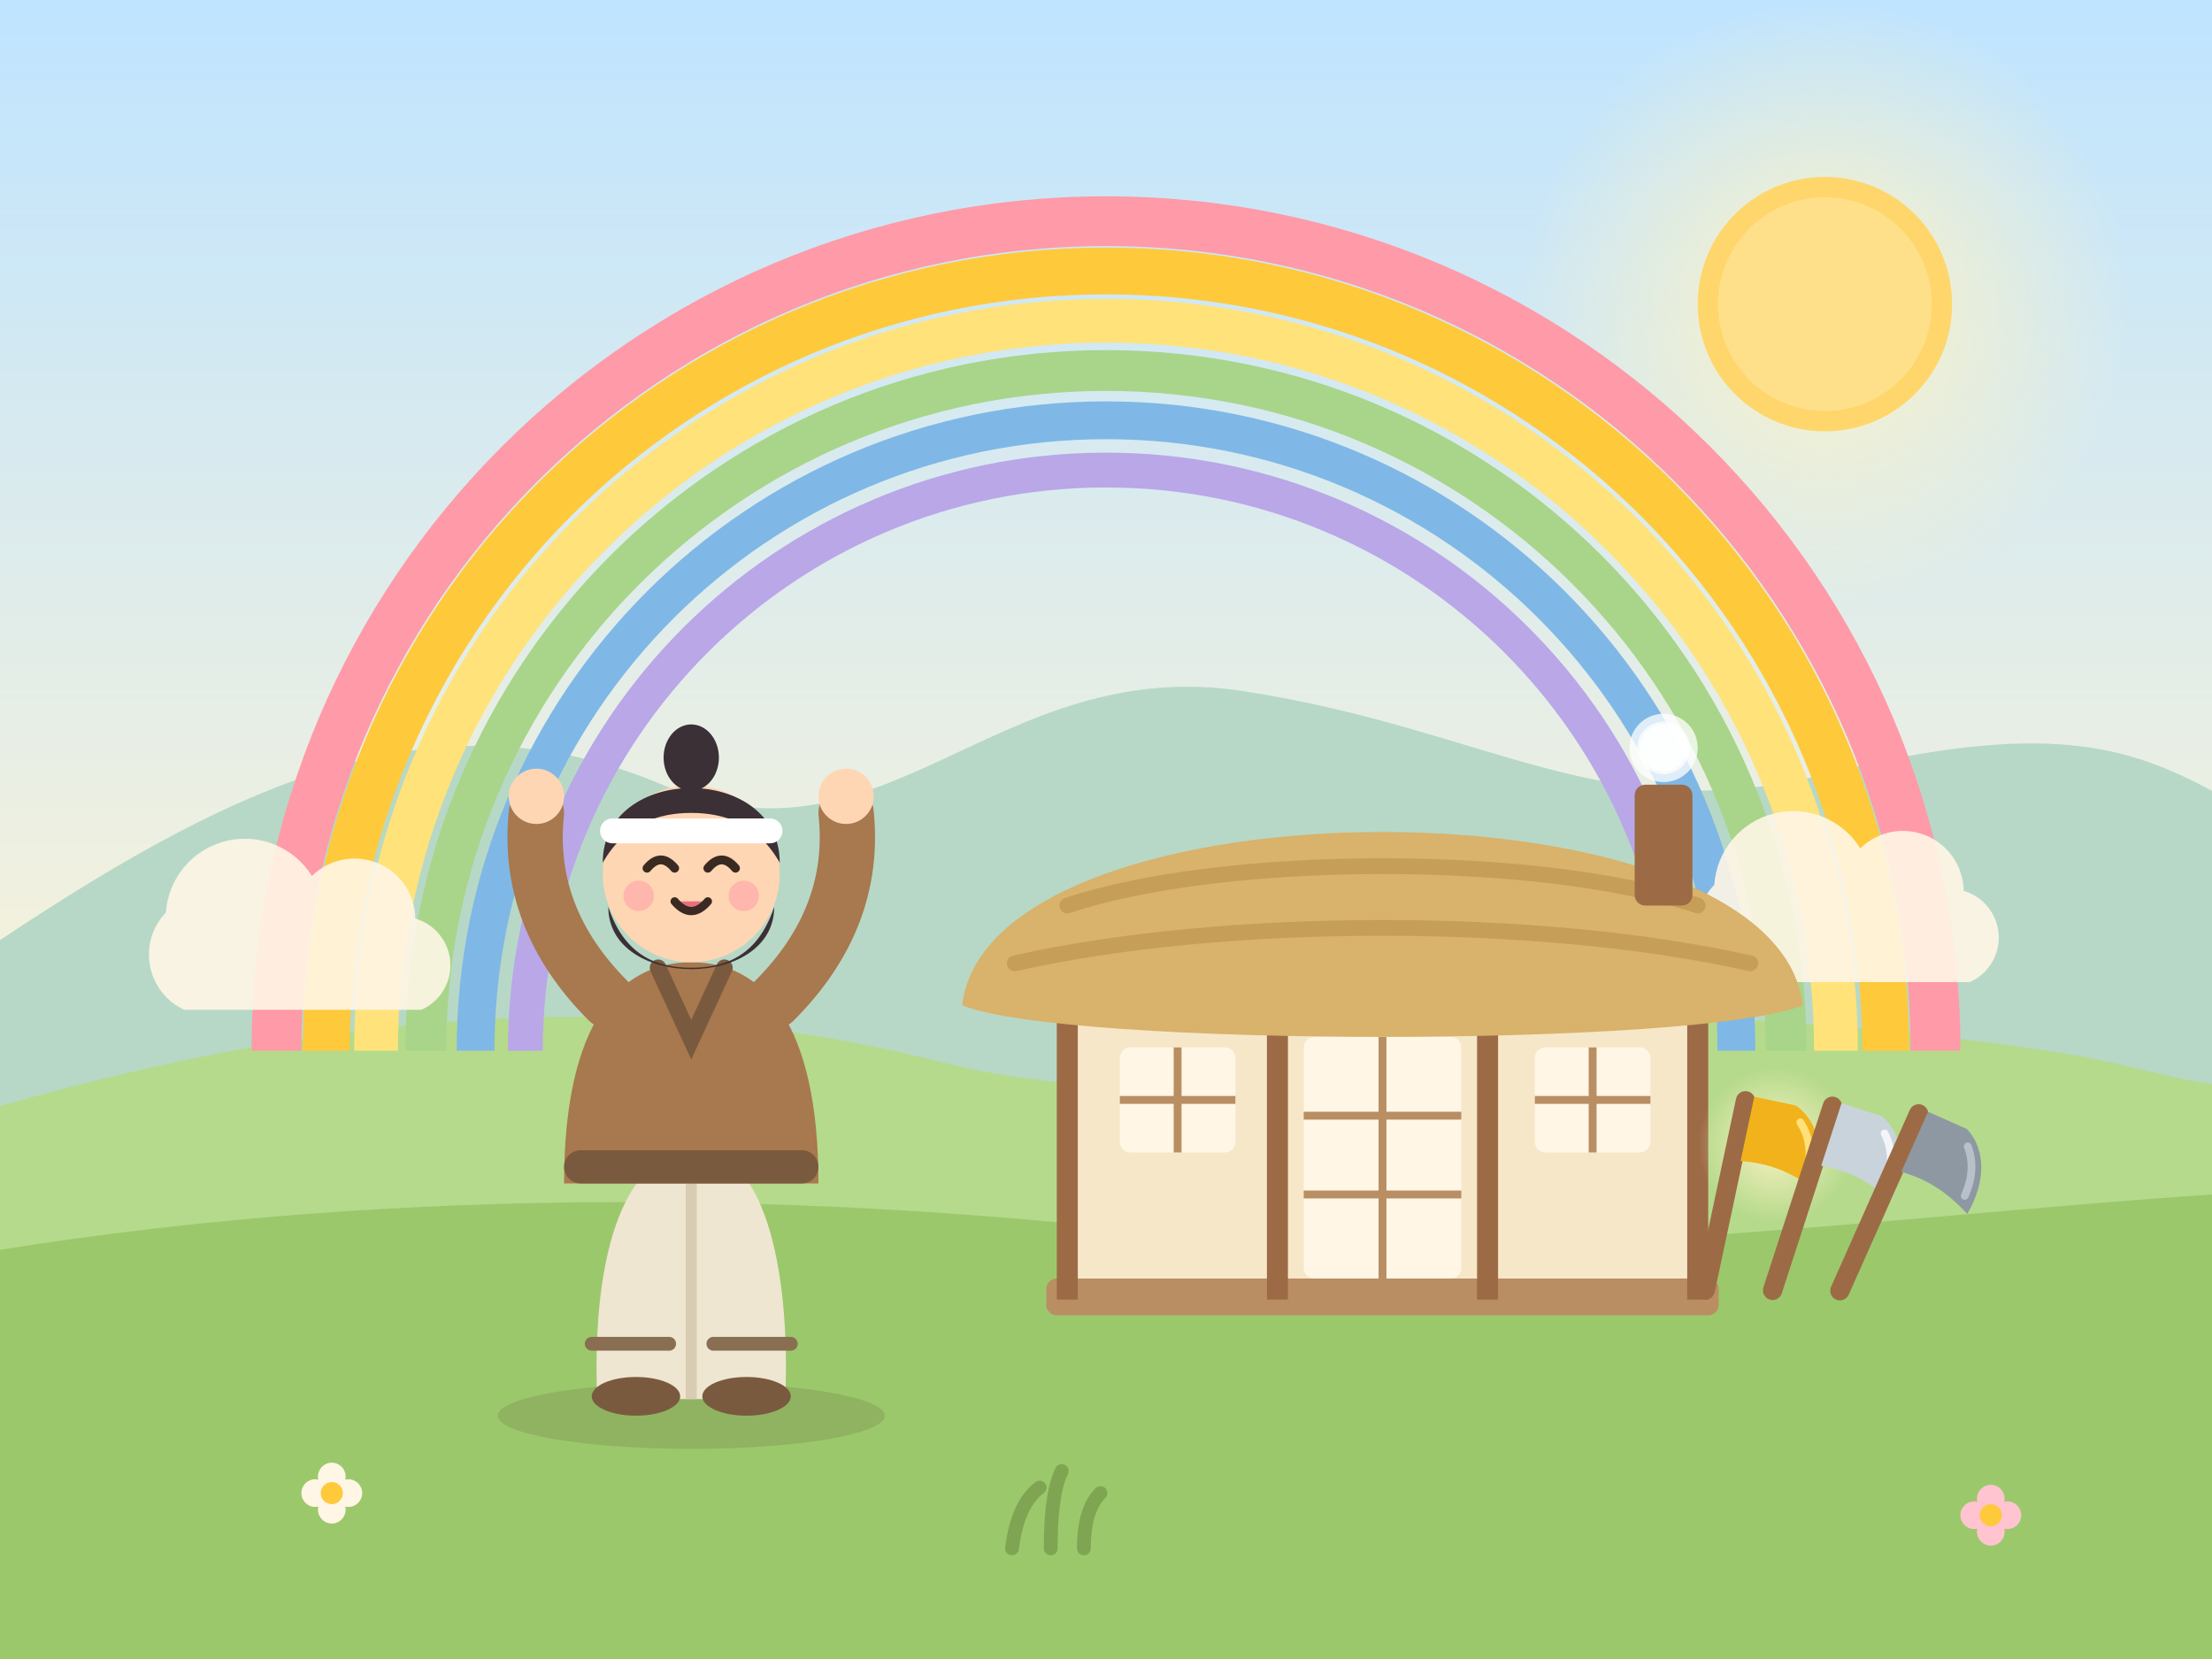
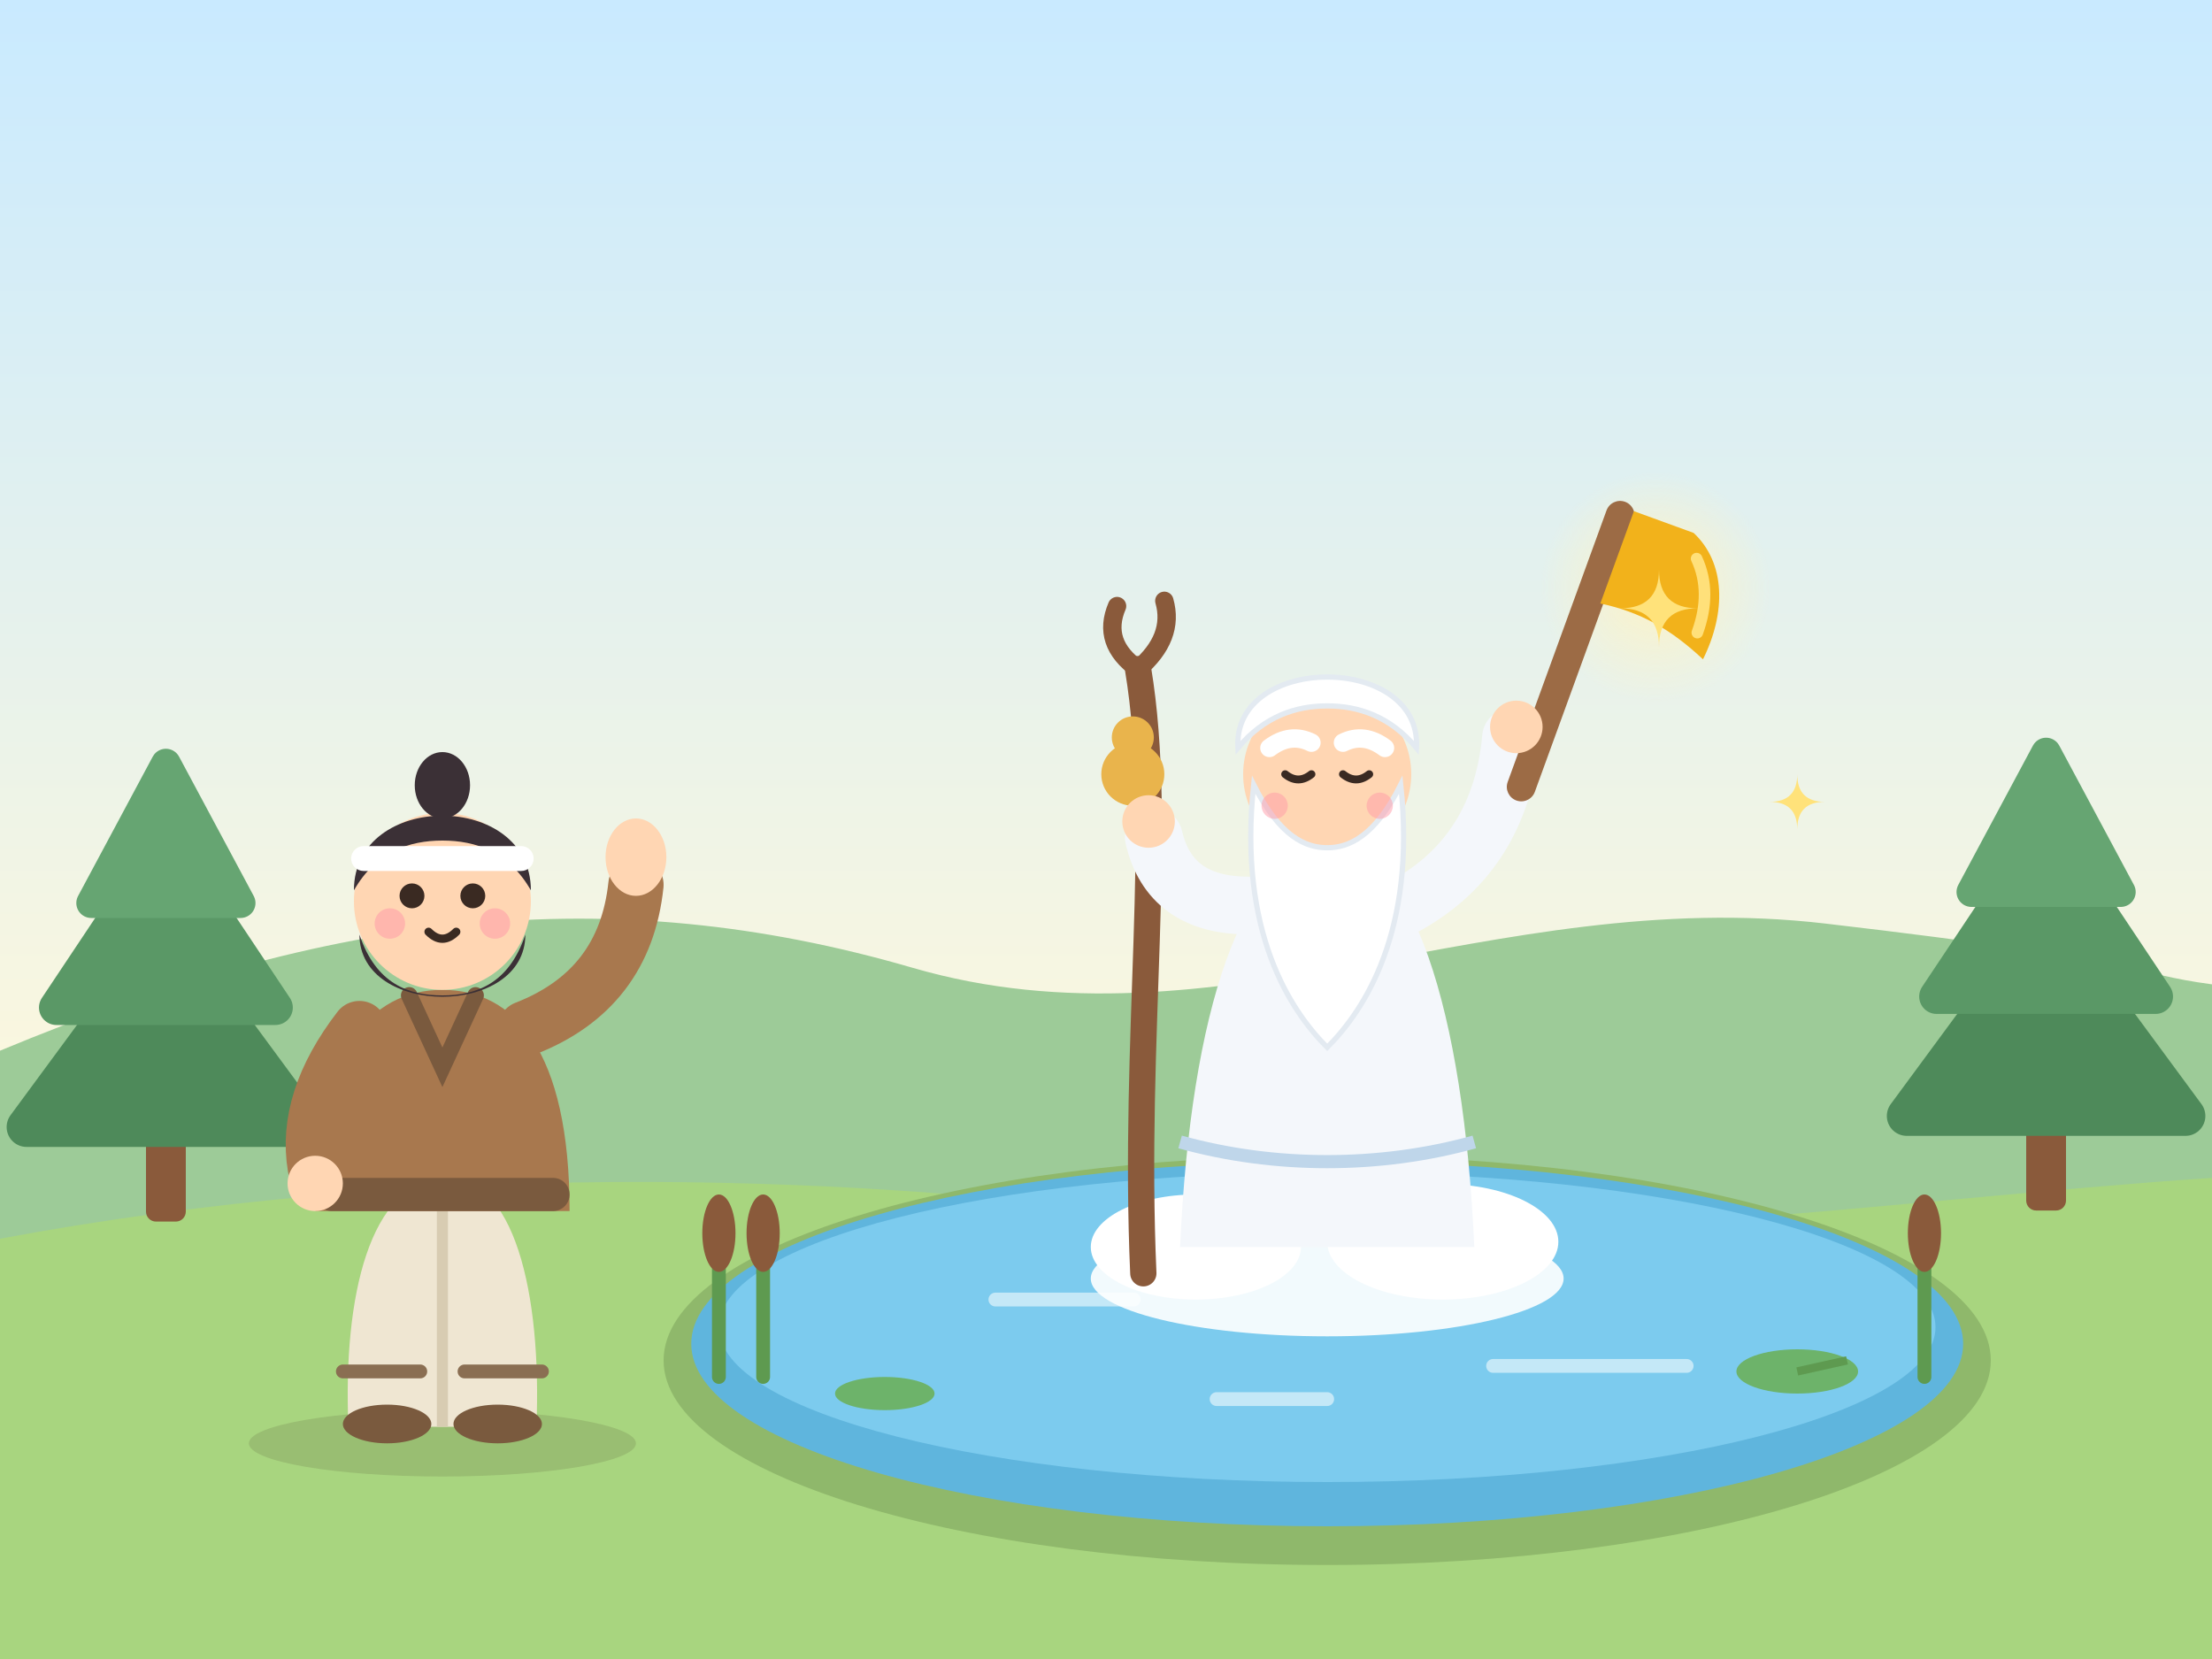
<svg xmlns="http://www.w3.org/2000/svg" viewBox="0 0 800 600">
  <style>
.a{transform-box:fill-box}
.bob{animation:bob 2.6s ease-in-out infinite alternate;transform-box:fill-box}
.bob2{animation:bob 3.2s ease-in-out infinite alternate;animation-delay:-1.1s;transform-box:fill-box}
.breathe{animation:breathe 2.8s ease-in-out infinite alternate;transform-box:fill-box;transform-origin:50% 100%}
.sway{animation:sway 4.5s ease-in-out infinite alternate;transform-box:fill-box;transform-origin:50% 100%}
.drift{animation:drift 11s ease-in-out infinite alternate}
.drift2{animation:drift 14s ease-in-out infinite alternate-reverse}
.wag{animation:wag 1.7s ease-in-out infinite alternate;transform-box:fill-box;transform-origin:0% 100%}
.paw{animation:paw 1.3s ease-in-out infinite alternate;transform-box:fill-box;transform-origin:100% 100%}
.twinkle{animation:twinkle 1.9s ease-in-out infinite alternate;transform-box:fill-box;transform-origin:50% 50%}
.glow{animation:glow 3.2s ease-in-out infinite alternate;transform-box:fill-box;transform-origin:50% 50%}
.float{animation:float 3.4s ease-in-out infinite alternate;transform-box:fill-box}
.rise{animation:rise 3.6s ease-out infinite;transform-box:fill-box}
.smoke{animation:smoke 4.5s ease-out infinite;transform-box:fill-box;transform-origin:50% 100%}
.hop{animation:hop .55s cubic-bezier(.3,0,.5,1) infinite alternate;transform-box:fill-box}
.chop{animation:chop .9s ease-in-out infinite alternate;transform-box:fill-box;transform-origin:85% 90%}
.knock{animation:knock .5s ease-in-out infinite alternate;transform-box:fill-box;transform-origin:100% 100%}
.ear{animation:ear 2.2s ease-in-out infinite alternate;transform-box:fill-box;transform-origin:50% 100%}
.ripple{animation:ripple 2.6s ease-out infinite;transform-box:fill-box;transform-origin:50% 50%}
.dangle{animation:dangle 3s ease-in-out infinite alternate;transform-box:fill-box;transform-origin:50% 0%}
.flutter{animation:flutter 1.6s ease-in-out infinite alternate;transform-box:fill-box}
@keyframes bob{to{transform:translateY(-5px)}}
@keyframes breathe{to{transform:scale(1.015,1.03)}}
@keyframes sway{from{transform:rotate(-1.6deg)}to{transform:rotate(1.6deg)}}
@keyframes drift{from{transform:translateX(-18px)}to{transform:translateX(18px)}}
@keyframes wag{from{transform:rotate(-6deg)}to{transform:rotate(8deg)}}
@keyframes paw{from{transform:rotate(-5deg)}to{transform:rotate(7deg)}}
@keyframes twinkle{from{opacity:.35;transform:scale(.8)}to{opacity:1;transform:scale(1.1)}}
@keyframes glow{from{transform:scale(1)}to{transform:scale(1.05)}}
@keyframes float{from{transform:translateY(4px)}to{transform:translateY(-8px)}}
@keyframes rise{0%{transform:translateY(0);opacity:0}20%{opacity:1}100%{transform:translateY(-40px);opacity:0}}
@keyframes smoke{0%{transform:translateY(0) scale(.6);opacity:0}30%{opacity:.8}100%{transform:translateY(-50px) scale(1.4);opacity:0}}
@keyframes hop{to{transform:translateY(-14px)}}
@keyframes chop{from{transform:rotate(12deg)}to{transform:rotate(-22deg)}}
@keyframes knock{from{transform:rotate(-8deg)}to{transform:rotate(10deg)}}
@keyframes ear{from{transform:rotate(-4deg)}to{transform:rotate(5deg)}}
@keyframes ripple{0%{transform:scale(.4);opacity:.9}100%{transform:scale(1.5);opacity:0}}
@keyframes dangle{from{transform:rotate(-2.5deg)}to{transform:rotate(2.5deg)}}
@keyframes flutter{from{transform:translate(0,0) rotate(-8deg)}to{transform:translate(14px,-12px) rotate(8deg)}}
@media (prefers-reduced-motion:reduce){*{animation:none!important}}
+ 
+ .shiver{animation:shiver .18s linear infinite alternate;transform-box:fill-box}
+ .spin{animation:spin 6s linear infinite;transform-box:fill-box;transform-origin:50% 50%}
+ .fall{animation:fall 3.2s ease-in infinite;transform-box:fill-box}
+ .blow{animation:blow 1.4s ease-out infinite;transform-box:fill-box}
+ .snow{animation:snow 6s linear infinite;transform-box:fill-box}
+ .puff{animation:puff 1.4s ease-in-out infinite alternate;transform-box:fill-box;transform-origin:50% 50%}
+ @keyframes shiver{from{transform:translateX(-1.5px)}to{transform:translateX(1.5px)}}
+ @keyframes spin{to{transform:rotate(360deg)}}
+ @keyframes fall{0%{transform:translateY(-10px) rotate(0)}100%{transform:translateY(30px) rotate(25deg)}}
+ @keyframes blow{0%{transform:translateX(-10px);opacity:0}30%{opacity:1}100%{transform:translateX(40px);opacity:0}}
+ @keyframes snow{0%{transform:translateY(-30px)}100%{transform:translateY(60px)}}
+ @keyframes puff{from{transform:scale(1)}to{transform:scale(1.06)}}
</style>
  <defs>
    <linearGradient id="sky" x1="0" y1="0" x2="0" y2="1">
-       <stop offset="0" stop-color="#BFE4FF" />
-       <stop offset="0.7" stop-color="#FFF4D6" />
+       <stop offset="0" stop-color="#C9EAFF" />
+       <stop offset="0.7" stop-color="#FFF8DC" />
    </linearGradient>
    <radialGradient id="glow" cx=".5" cy=".5" r=".5">
      <stop offset="0" stop-color="#FFF3C4" stop-opacity=".95" />
      <stop offset="1" stop-color="#FFF3C4" stop-opacity="0" />
    </radialGradient>
    <radialGradient id="moonglow" cx=".5" cy=".5" r=".5">
      <stop offset="0" stop-color="#FFF6D0" stop-opacity=".55" />
      <stop offset="1" stop-color="#FFF6D0" stop-opacity="0" />
    </radialGradient>
    <radialGradient id="ropeglow" cx=".5" cy=".5" r=".5">
      <stop offset="0" stop-color="#FFE9A0" stop-opacity=".7" />
      <stop offset="1" stop-color="#FFE9A0" stop-opacity="0" />
    </radialGradient>
  </defs>
  <rect width="800" height="600" fill="url(#sky)" />
-   <g transform="translate(660 110) scale(1 1)">
-     <circle r="110.4" fill="url(#glow)" />
-     <g class="glow">
-       <circle r="46" fill="#FFD66B" />
-       <circle r="38.64" fill="#FFE08A" />
+   <path d="M0 380C120 330 220 318 330 350S540 320 660 334 770 352 800 356V600H0Z" fill="#9DCB98" />
+   <path d="M0 448C150 420 300 424 420 440S680 434 800 426V600H0Z" fill="#A8D57F" />
+   <g transform="translate(60 440) scale(0.9 0.9)">
+     <g class="sway">
+       <rect x="-8" y="-42" width="16" height="44" rx="4" fill="#8A5A3B" />
+       <path d="M-56-36L0-112L56-36Z" fill="#4E8A5A" stroke="#4E8A5A" stroke-width="16" stroke-linejoin="round" />
+       <path d="M-44-84L0-150L44-84Z" fill="#5A9866" stroke="#5A9866" stroke-width="14" stroke-linejoin="round" />
+       <path d="M-30-126L0-182L30-126Z" fill="#66A572" stroke="#66A572" stroke-width="12" stroke-linejoin="round" />
    </g>
  </g>
-   <path d="M0 340C90 280 160 250 240 284S360 236 450 250 580 300 660 280 770 270 800 286V600H0Z" fill="#B7D8C6" />
-   <path d="M0 400C120 366 230 356 340 384S530 360 650 370 770 388 800 392V600H0Z" fill="#B5DA8C" />
-   <path d="M0 452C150 428 300 432 420 446S680 440 800 432V600H0Z" fill="#9CC86C" />
-   <g transform="translate(400 380) scale(1 1)">
-     <g class="glow">
-       <path d="M-300 0A300 300 0 0 1 300 0" stroke="#FF9AA8" stroke-width="18" fill="none" transform="scale(1.0)" />
-       <path d="M-300 0A300 300 0 0 1 300 0" stroke="#FFC93C" stroke-width="18" fill="none" transform="scale(0.94)" />
-       <path d="M-300 0A300 300 0 0 1 300 0" stroke="#FFE27A" stroke-width="18" fill="none" transform="scale(0.88)" />
-       <path d="M-300 0A300 300 0 0 1 300 0" stroke="#A8D58A" stroke-width="18" fill="none" transform="scale(0.82)" />
-       <path d="M-300 0A300 300 0 0 1 300 0" stroke="#7FB8E6" stroke-width="18" fill="none" transform="scale(0.76)" />
-       <path d="M-300 0A300 300 0 0 1 300 0" stroke="#B9A7E8" stroke-width="18" fill="none" transform="scale(0.7)" />
+   <g transform="translate(740 436) scale(0.9 0.9)">
+     <g class="sway" style="animation-delay:-2s">
+       <rect x="-8" y="-42" width="16" height="44" rx="4" fill="#8A5A3B" />
+       <path d="M-56-36L0-112L56-36Z" fill="#4E8A5A" stroke="#4E8A5A" stroke-width="16" stroke-linejoin="round" />
+       <path d="M-44-84L0-150L44-84Z" fill="#5A9866" stroke="#5A9866" stroke-width="14" stroke-linejoin="round" />
+       <path d="M-30-126L0-182L30-126Z" fill="#66A572" stroke="#66A572" stroke-width="12" stroke-linejoin="round" />
    </g>
  </g>
-   <g class="drift">
-     <g transform="translate(60 330) scale(1.1 1.1)">
-       <path d="M0 0a26 26 0 0 1 48-12a20 20 0 0 1 34 14a16 16 0 0 1 2 30H6a20 20 0 0 1-6-32z" fill="#FFF6E6" opacity=".9" />
+   <ellipse cx="480" cy="492" rx="240" ry="74" fill="#8FB86B" />
+   <ellipse cx="480" cy="486" rx="230" ry="66" fill="#5FB5DD" />
+   <ellipse cx="480" cy="480" rx="220" ry="56" fill="#7CCBEE" />
+   <path d="M360 470h50M540 494h70M440 506h40" stroke="#FFFFFF" stroke-width="5" stroke-linecap="round" opacity=".55" />
+   <g transform="translate(650 496) scale(1 1)">
+     <ellipse rx="22" ry="8" fill="#6DB36A" />
+     <path d="M0 0L18-4" stroke="#5E9A50" stroke-width="3" />
+   </g>
+   <g transform="translate(320 504) scale(1 1)">
+     <ellipse rx="18" ry="6" fill="#6DB36A" />
+   </g>
+   <g transform="translate(260 498) scale(1 1)">
+     <path d="M0 0V-46" stroke="#5E9A50" stroke-width="5" stroke-linecap="round" />
+     <ellipse cy="-52" rx="6" ry="14" fill="#8A5A3B" />
+   </g>
+   <g transform="translate(276 498) scale(1 1)">
+     <path d="M0 0V-46" stroke="#5E9A50" stroke-width="5" stroke-linecap="round" />
+     <ellipse cy="-52" rx="6" ry="14" fill="#8A5A3B" />
+   </g>
+   <g transform="translate(696 498) scale(1 1)">
+     <path d="M0 0V-46" stroke="#5E9A50" stroke-width="5" stroke-linecap="round" />
+     <ellipse cy="-52" rx="6" ry="14" fill="#8A5A3B" />
+   </g>
+   <g transform="translate(480 470) scale(0.95 0.95)">
+     <ellipse cx="0" cy="-8" rx="90" ry="22" fill="#FFFFFF" opacity=".9" />
+     <ellipse cx="-50" cy="-20" rx="40" ry="20" fill="#FFFFFF" />
+     <ellipse cx="44" cy="-22" rx="44" ry="22" fill="#FFFFFF" />
+     <g class="bob">
+       <path d="M-70 -10C-74-100-62-180-72-240" stroke="#8A5A3B" stroke-width="10" fill="none" stroke-linecap="round" />
+       <path d="M-72-240q-14-10-8-24M-72-240q14-12 10-26" stroke="#8A5A3B" stroke-width="7" fill="none" stroke-linecap="round" />
+       <circle cx="-74" cy="-200" r="12" fill="#E9B44C" />
+       <circle cx="-74" cy="-214" r="8" fill="#E9B44C" />
+       <path d="M-56-20C-52-110-32-170 0-172S52-110 56-20Z" fill="#F4F7FB" />
+       <path d="M-14-168L0-120L14-168" stroke="#BFD6EA" stroke-width="6" fill="none" stroke-linecap="round" />
+       <path d="M-56-60C-20-50 20-50 56-60" stroke="#BFD6EA" stroke-width="5" fill="none" />
+       <path d="M-30-150Q-60-150-66-176" stroke="#F4F7FB" stroke-width="22" fill="none" stroke-linecap="round" />
+       <circle cx="-68" cy="-182" r="10" fill="#FFD6B3" />
+       <path d="M30-150Q66-170 70-214" stroke="#F4F7FB" stroke-width="22" fill="none" stroke-linecap="round" />
+       <g transform="translate(72 -190) rotate(20) scale(1.1 1.1)">
+         <g class="float">
+           <circle cx="20" cy="-86" r="40" fill="url(#glow)" />
+           <rect x="-5" y="-110" width="10" height="110" rx="5" fill="#9C6B45" />
+           <path d="M4-108h22c14 6 20 22 18 40c-14-6-26-8-40-6z" fill="#F2B21B" />
+           <path d="M30-100c6 6 9 14 9 24" stroke="#FFE07A" stroke-width="4" fill="none" stroke-linecap="round" />
+         </g>
+       </g>
+       <circle cx="72" cy="-218" r="10" fill="#FFD6B3" />
+       <circle cy="-200" r="32" fill="#FFD6B3" />
+       <path d="M-28-196C-34-140-14-110 0-96C14-110 34-140 28-196C18-176 8-172 0-172S-18-176-28-196Z" fill="#FFFFFF" stroke="#E3EAF1" stroke-width="2" />
+       <path d="M-34-210C-36-246 36-246 34-210C24-222 12-226 0-226S-24-222-34-210Z" fill="#FFFFFF" stroke="#E3EAF1" stroke-width="2" />
+       <path d="M-22-210q8-6 16-2M6-212q8-4 16 2" stroke="#FFFFFF" stroke-width="7" stroke-linecap="round" />
+       <path d="M-16-200q5 4 10 0M6-200q5 4 10 0" stroke="#3A2A22" stroke-width="3" fill="none" stroke-linecap="round" />
+       <circle cx="-20" cy="-188" r="5" fill="#FF9AA8" opacity=".5" />
+       <circle cx="20" cy="-188" r="5" fill="#FF9AA8" opacity=".5" />
    </g>
  </g>
-   <g class="drift" style="animation-delay:-4s">
-     <g transform="translate(620 320) scale(1.1 1.1)">
-       <path d="M0 0a26 26 0 0 1 48-12a20 20 0 0 1 34 14a16 16 0 0 1 2 30H6a20 20 0 0 1-6-32z" fill="#FFF6E6" opacity=".9" />
+   <g transform="translate(600 220) scale(1 1)">
+     <g class="twinkle" style="animation-delay:0.0s">
+       <path d="M0-14Q0 0 14 0Q0 0 0 14Q0 0-14 0Q0 0 0-14Z" fill="#FFE27A" />
    </g>
  </g>
-   <g transform="translate(500 470) scale(0.95 0.95)">
-     <rect x="-120" y="-120" width="240" height="120" rx="8" fill="#F6E7C8" />
-     <rect x="-128" y="-8" width="256" height="14" rx="4" fill="#B98E62" />
-     <path d="M-120-120V0M120-120V0M-40-120V0M40-120V0" stroke="#9C6B45" stroke-width="8" />
-     <rect x="-30" y="-100" width="60" height="92" rx="4" fill="#FFF6E6" />
-     <path d="M0-100v92M-30-70h60M-30-40h60" stroke="#B98E62" stroke-width="3" />
-     <rect x="-100" y="-96" width="44" height="40" rx="4" fill="#FFF6E6" />
-     <path d="M-78-96v40M-100-76h44" stroke="#B98E62" stroke-width="3" />
-     <rect x="58" y="-96" width="44" height="40" rx="4" fill="#FFF6E6" />
-     <path d="M80-96v40M58-76h44" stroke="#B98E62" stroke-width="3" />
-     <path d="M-160-112C-150-200 150-200 160-112C120-96-120-96-160-112Z" fill="#D9B26B" />
-     <path d="M-120-150C-60-170 60-170 120-150M-140-128C-60-146 60-146 140-128" stroke="#C79E57" stroke-width="6" fill="none" stroke-linecap="round" />
-     <rect x="96" y="-196" width="22" height="46" rx="4" fill="#9C6B45" />
-     <g class="smoke" style="animation-delay:0s">
-       <circle cx="107" cy="-210" r="10" fill="#FFFFFF" opacity=".75" />
-     </g>
-     <g class="smoke" style="animation-delay:-1.5s">
-       <circle cx="107" cy="-210" r="13" fill="#FFFFFF" opacity=".75" />
-     </g>
-     <g class="smoke" style="animation-delay:-3s">
-       <circle cx="107" cy="-210" r="9" fill="#FFFFFF" opacity=".75" />
+   <g transform="translate(650 290) scale(1 1)">
+     <g class="twinkle" style="animation-delay:-0.5s">
+       <path d="M0-10Q0 0 10 0Q0 0 0 10Q0 0-10 0Q0 0 0-10Z" fill="#FFE27A" />
    </g>
  </g>
-   <g transform="translate(616 470) rotate(12) scale(0.7 0.7)">
-     <circle cx="20" cy="-86" r="40" fill="url(#glow)" />
-     <rect x="-5" y="-110" width="10" height="110" rx="5" fill="#9C6B45" />
-     <path d="M4-108h22c14 6 20 22 18 40c-14-6-26-8-40-6z" fill="#F2B21B" />
-     <path d="M30-100c6 6 9 14 9 24" stroke="#FFE07A" stroke-width="4" fill="none" stroke-linecap="round" />
-   </g>
-   <g transform="translate(640 470) rotate(18) scale(0.7 0.7)">
-     <rect x="-5" y="-110" width="10" height="110" rx="5" fill="#9C6B45" />
-     <path d="M4-108h22c14 6 20 22 18 40c-14-6-26-8-40-6z" fill="#C9D3DC" />
-     <path d="M30-100c6 6 9 14 9 24" stroke="#F2F6FA" stroke-width="4" fill="none" stroke-linecap="round" />
-   </g>
-   <g transform="translate(664 470) rotate(24) scale(0.7 0.7)">
-     <rect x="-5" y="-110" width="10" height="110" rx="5" fill="#9C6B45" />
-     <path d="M4-108h22c14 6 20 22 18 40c-14-6-26-8-40-6z" fill="#8E98A3" />
-     <path d="M30-100c6 6 9 14 9 24" stroke="#B8C1CA" stroke-width="4" fill="none" stroke-linecap="round" />
-   </g>
-   <ellipse cx="250" cy="512" rx="70" ry="12" fill="#3A2A1A" opacity="0.14" />
-   <g transform="translate(250 508) scale(1 1)">
+   <ellipse cx="160" cy="522" rx="70" ry="12" fill="#3A2A1A" opacity="0.14" />
+   <g transform="translate(160 518) scale(1 1)">
    <g class="breathe">
      <path d="M-34-2C-36-50-26-90 0-92S36-50 34-2Z" fill="#EFE6D2" />
      <path d="M0-80V-2" stroke="#D8CCB2" stroke-width="4" />
      <path d="M-36-22h28M8-22h28" stroke="#8A6E52" stroke-width="5" stroke-linecap="round" />
      <ellipse cx="-20" cy="-3" rx="16" ry="7" fill="#7A5A3E" />
      <ellipse cx="20" cy="-3" rx="16" ry="7" fill="#7A5A3E" />
      <path d="M-46-80C-46-138-26-160 0-160S46-138 46-80Z" fill="#A8784E" />
      <path d="M-12-158L0-132L12-158" stroke="#7A5A3E" stroke-width="6" fill="none" stroke-linecap="round" />
      <rect x="-46" y="-92" width="92" height="12" rx="6" fill="#7A5A3E" />
      <circle cy="-192" r="32" fill="#FFD6B3" />
      <path d="M-30-180C-30-150 30-150 30-180C24-162 12-158 0-158S-24-162-30-180Z" fill="#3B3036" />
      <path d="M-32-196C-32-232 32-232 32-196C24-210 12-214 0-214S-24-210-32-196Z" fill="#3B3036" />
      <ellipse cy="-234" rx="10" ry="12" fill="#3B3036" />
      <rect x="-33" y="-212" width="66" height="9" rx="4.5" fill="#FFFFFF" />
      <g transform="translate(0 -194) scale(1 1)">
-         <path d="M-16 0q5-6 10 0M6 0q5-6 10 0" stroke="#3A2A22" stroke-width="3.2" fill="none" stroke-linecap="round" />
-         <path d="M-6 12q6 7 12 0" stroke="#3A2A22" stroke-width="3" fill="#E8707E" stroke-linecap="round" />
+         <circle cx="-11" cy="0" r="4.5" fill="#3A2A22" />
+         <circle cx="11" cy="0" r="4.5" fill="#3A2A22" />
+         <path d="M-5 13q5 5 10 0" stroke="#3A2A22" stroke-width="3" fill="none" stroke-linecap="round" />
        <circle cx="-19" cy="10" r="5.5" fill="#FF9AA8" opacity=".55" />
        <circle cx="19" cy="10" r="5.5" fill="#FF9AA8" opacity=".55" />
      </g>
    </g>
-     <path d="M-30-146Q-60-176-56-214M30-146Q60-176 56-214" stroke="#A8784E" stroke-width="20" fill="none" stroke-linecap="round" />
-     <circle cx="-56" cy="-220" r="10" fill="#FFD6B3" />
-     <circle cx="56" cy="-220" r="10" fill="#FFD6B3" />
-   </g>
-   <g transform="translate(120 540) scale(1 1)">
-     <circle cx="0" cy="-6" r="5" fill="#FFF6E6" />
-     <circle cx="6" cy="0" r="5" fill="#FFF6E6" />
-     <circle cx="0" cy="6" r="5" fill="#FFF6E6" />
-     <circle cx="-6" cy="0" r="5" fill="#FFF6E6" />
-     <circle r="4" fill="#FFC93C" />
-   </g>
-   <g transform="translate(720 548) scale(1 1)">
-     <circle cx="0" cy="-6" r="5" fill="#FFC4CF" />
-     <circle cx="6" cy="0" r="5" fill="#FFC4CF" />
-     <circle cx="0" cy="6" r="5" fill="#FFC4CF" />
-     <circle cx="-6" cy="0" r="5" fill="#FFC4CF" />
-     <circle r="4" fill="#FFC93C" />
-   </g>
-   <g transform="translate(380 560) scale(1 1)">
-     <path d="M-14 0Q-12-16-4-22M0 0Q0-20 4-28M12 0Q12-14 18-20" stroke="#7FA552" stroke-width="5" stroke-linecap="round" fill="none" />
+     <g class="paw">
+       <path d="M30-146Q66-160 70-198" stroke="#A8784E" stroke-width="20" fill="none" stroke-linecap="round" />
+       <ellipse cx="70" cy="-208" rx="11" ry="14" fill="#FFD6B3" />
+     </g>
+     <path d="M-30-146Q-50-120-46-96" stroke="#A8784E" stroke-width="20" fill="none" stroke-linecap="round" />
+     <circle cx="-46" cy="-90" r="10" fill="#FFD6B3" />
  </g>
</svg>
